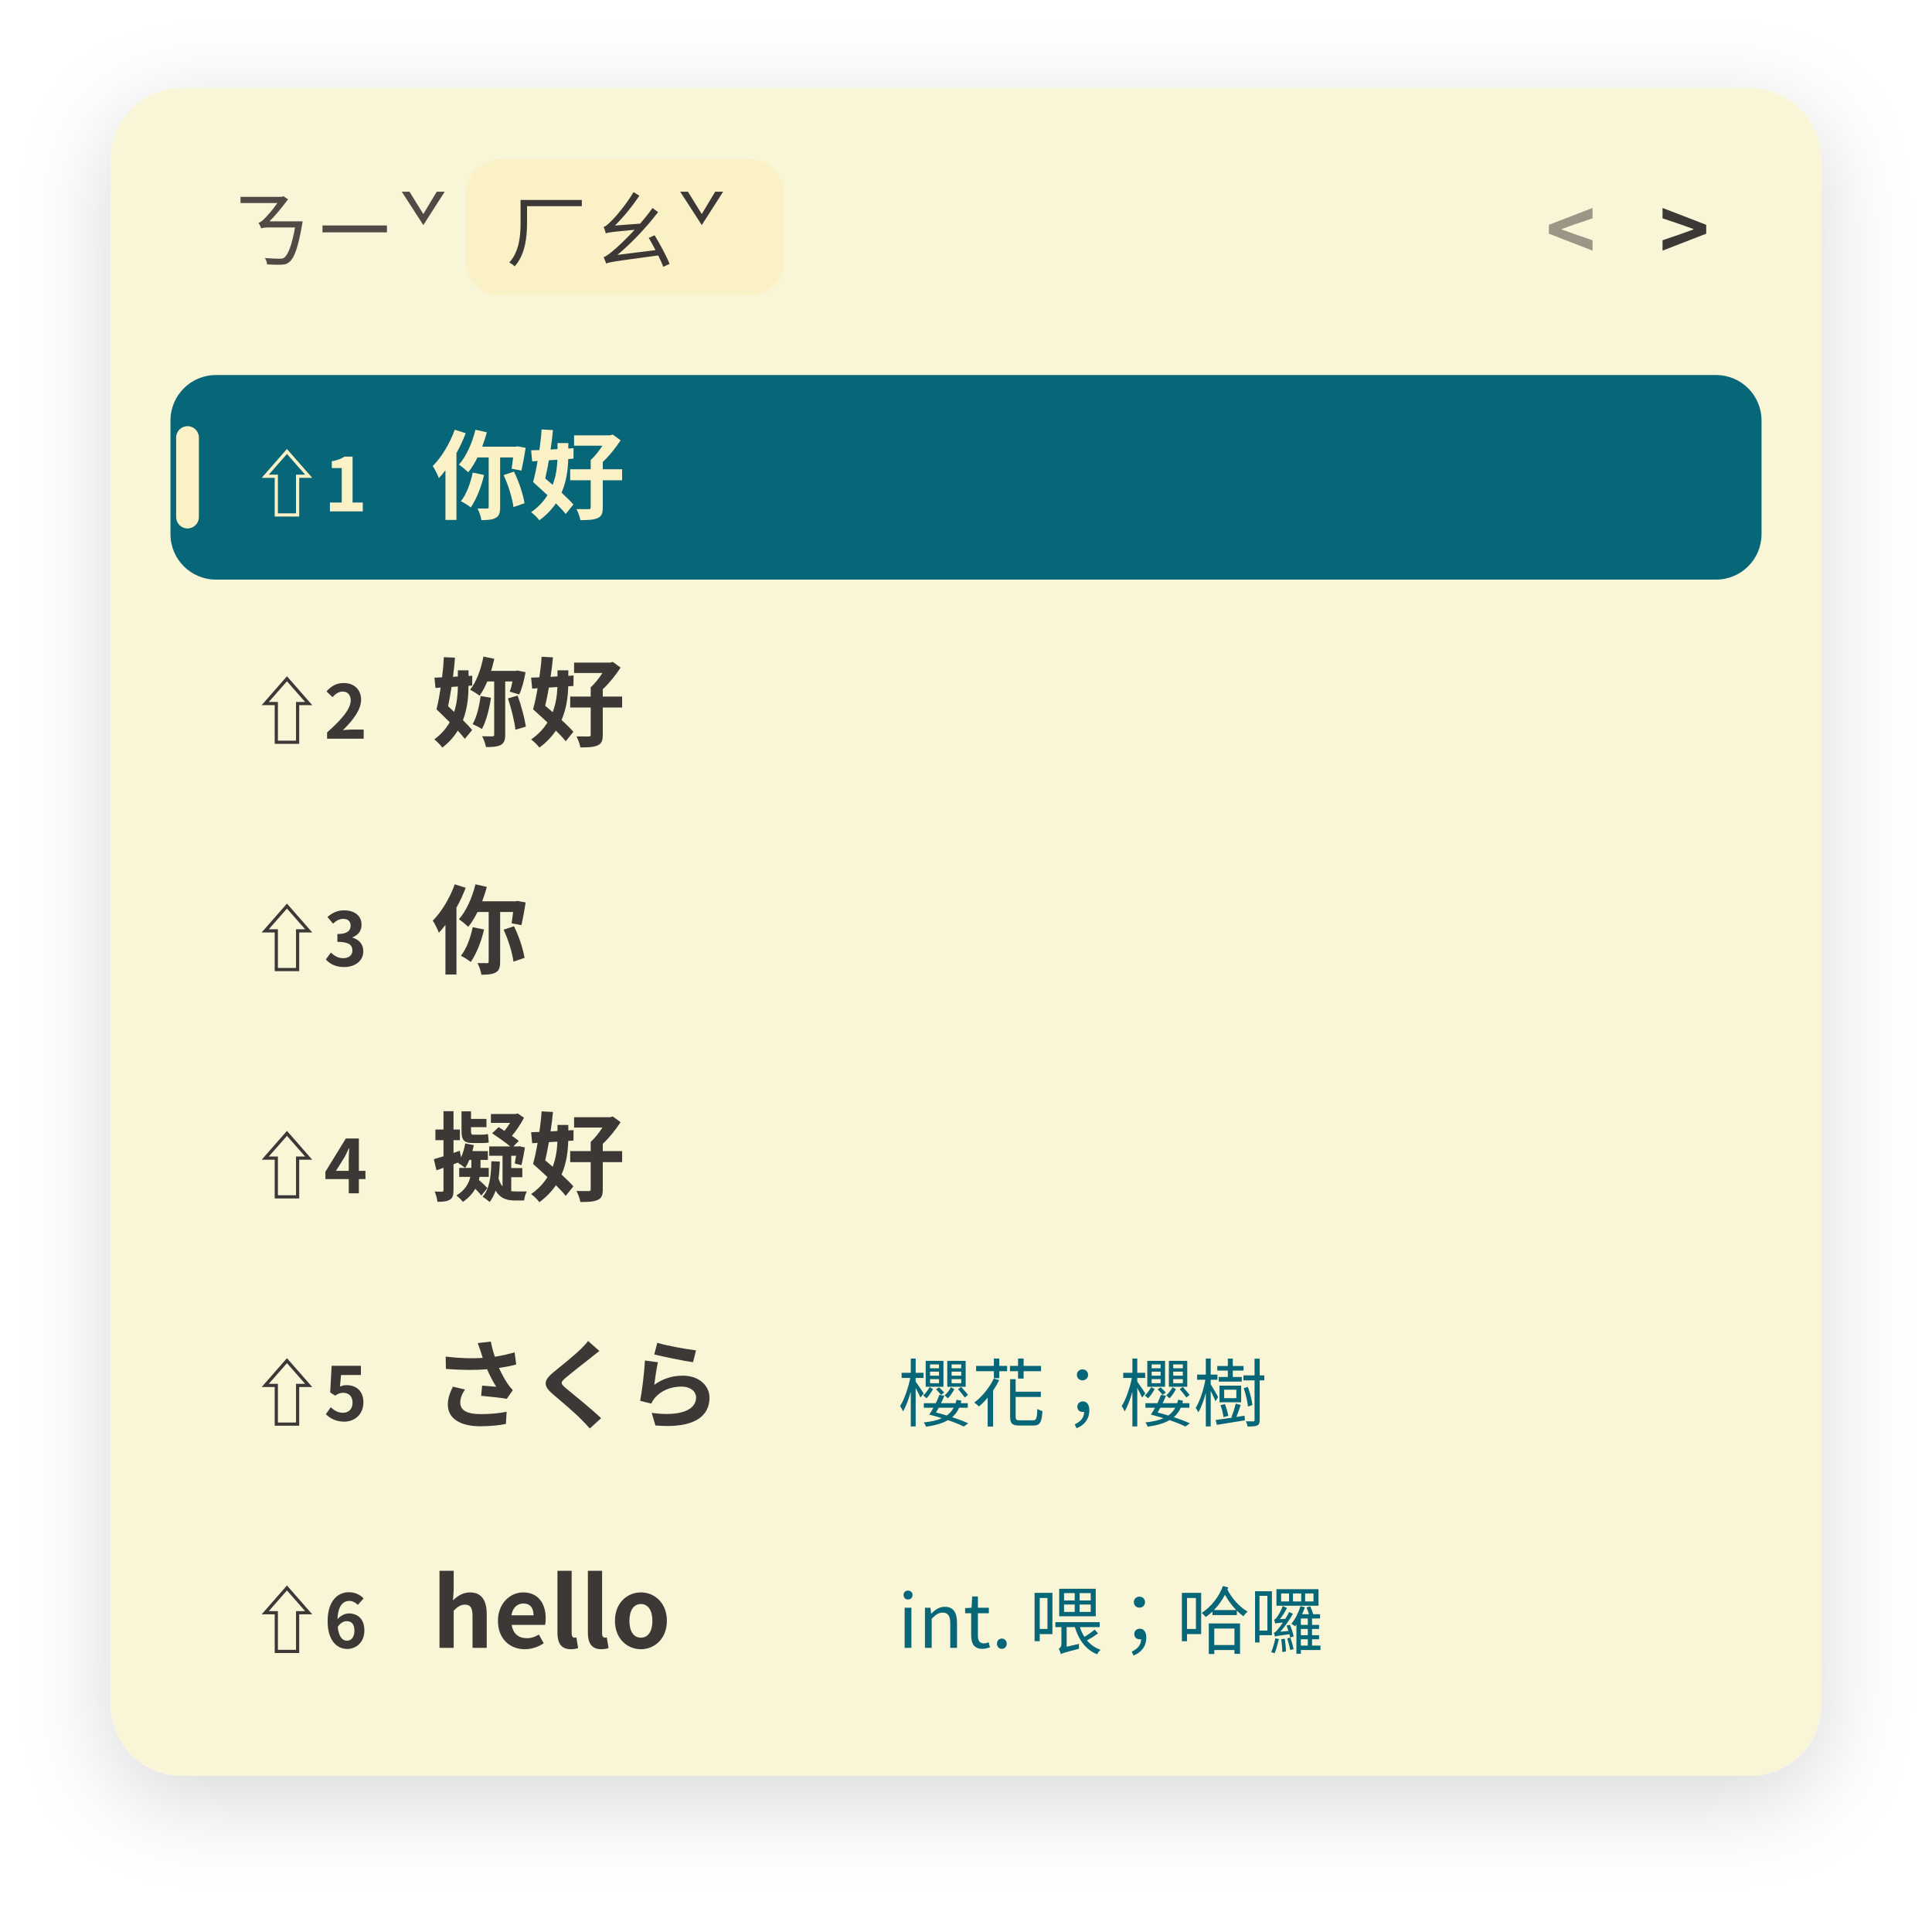
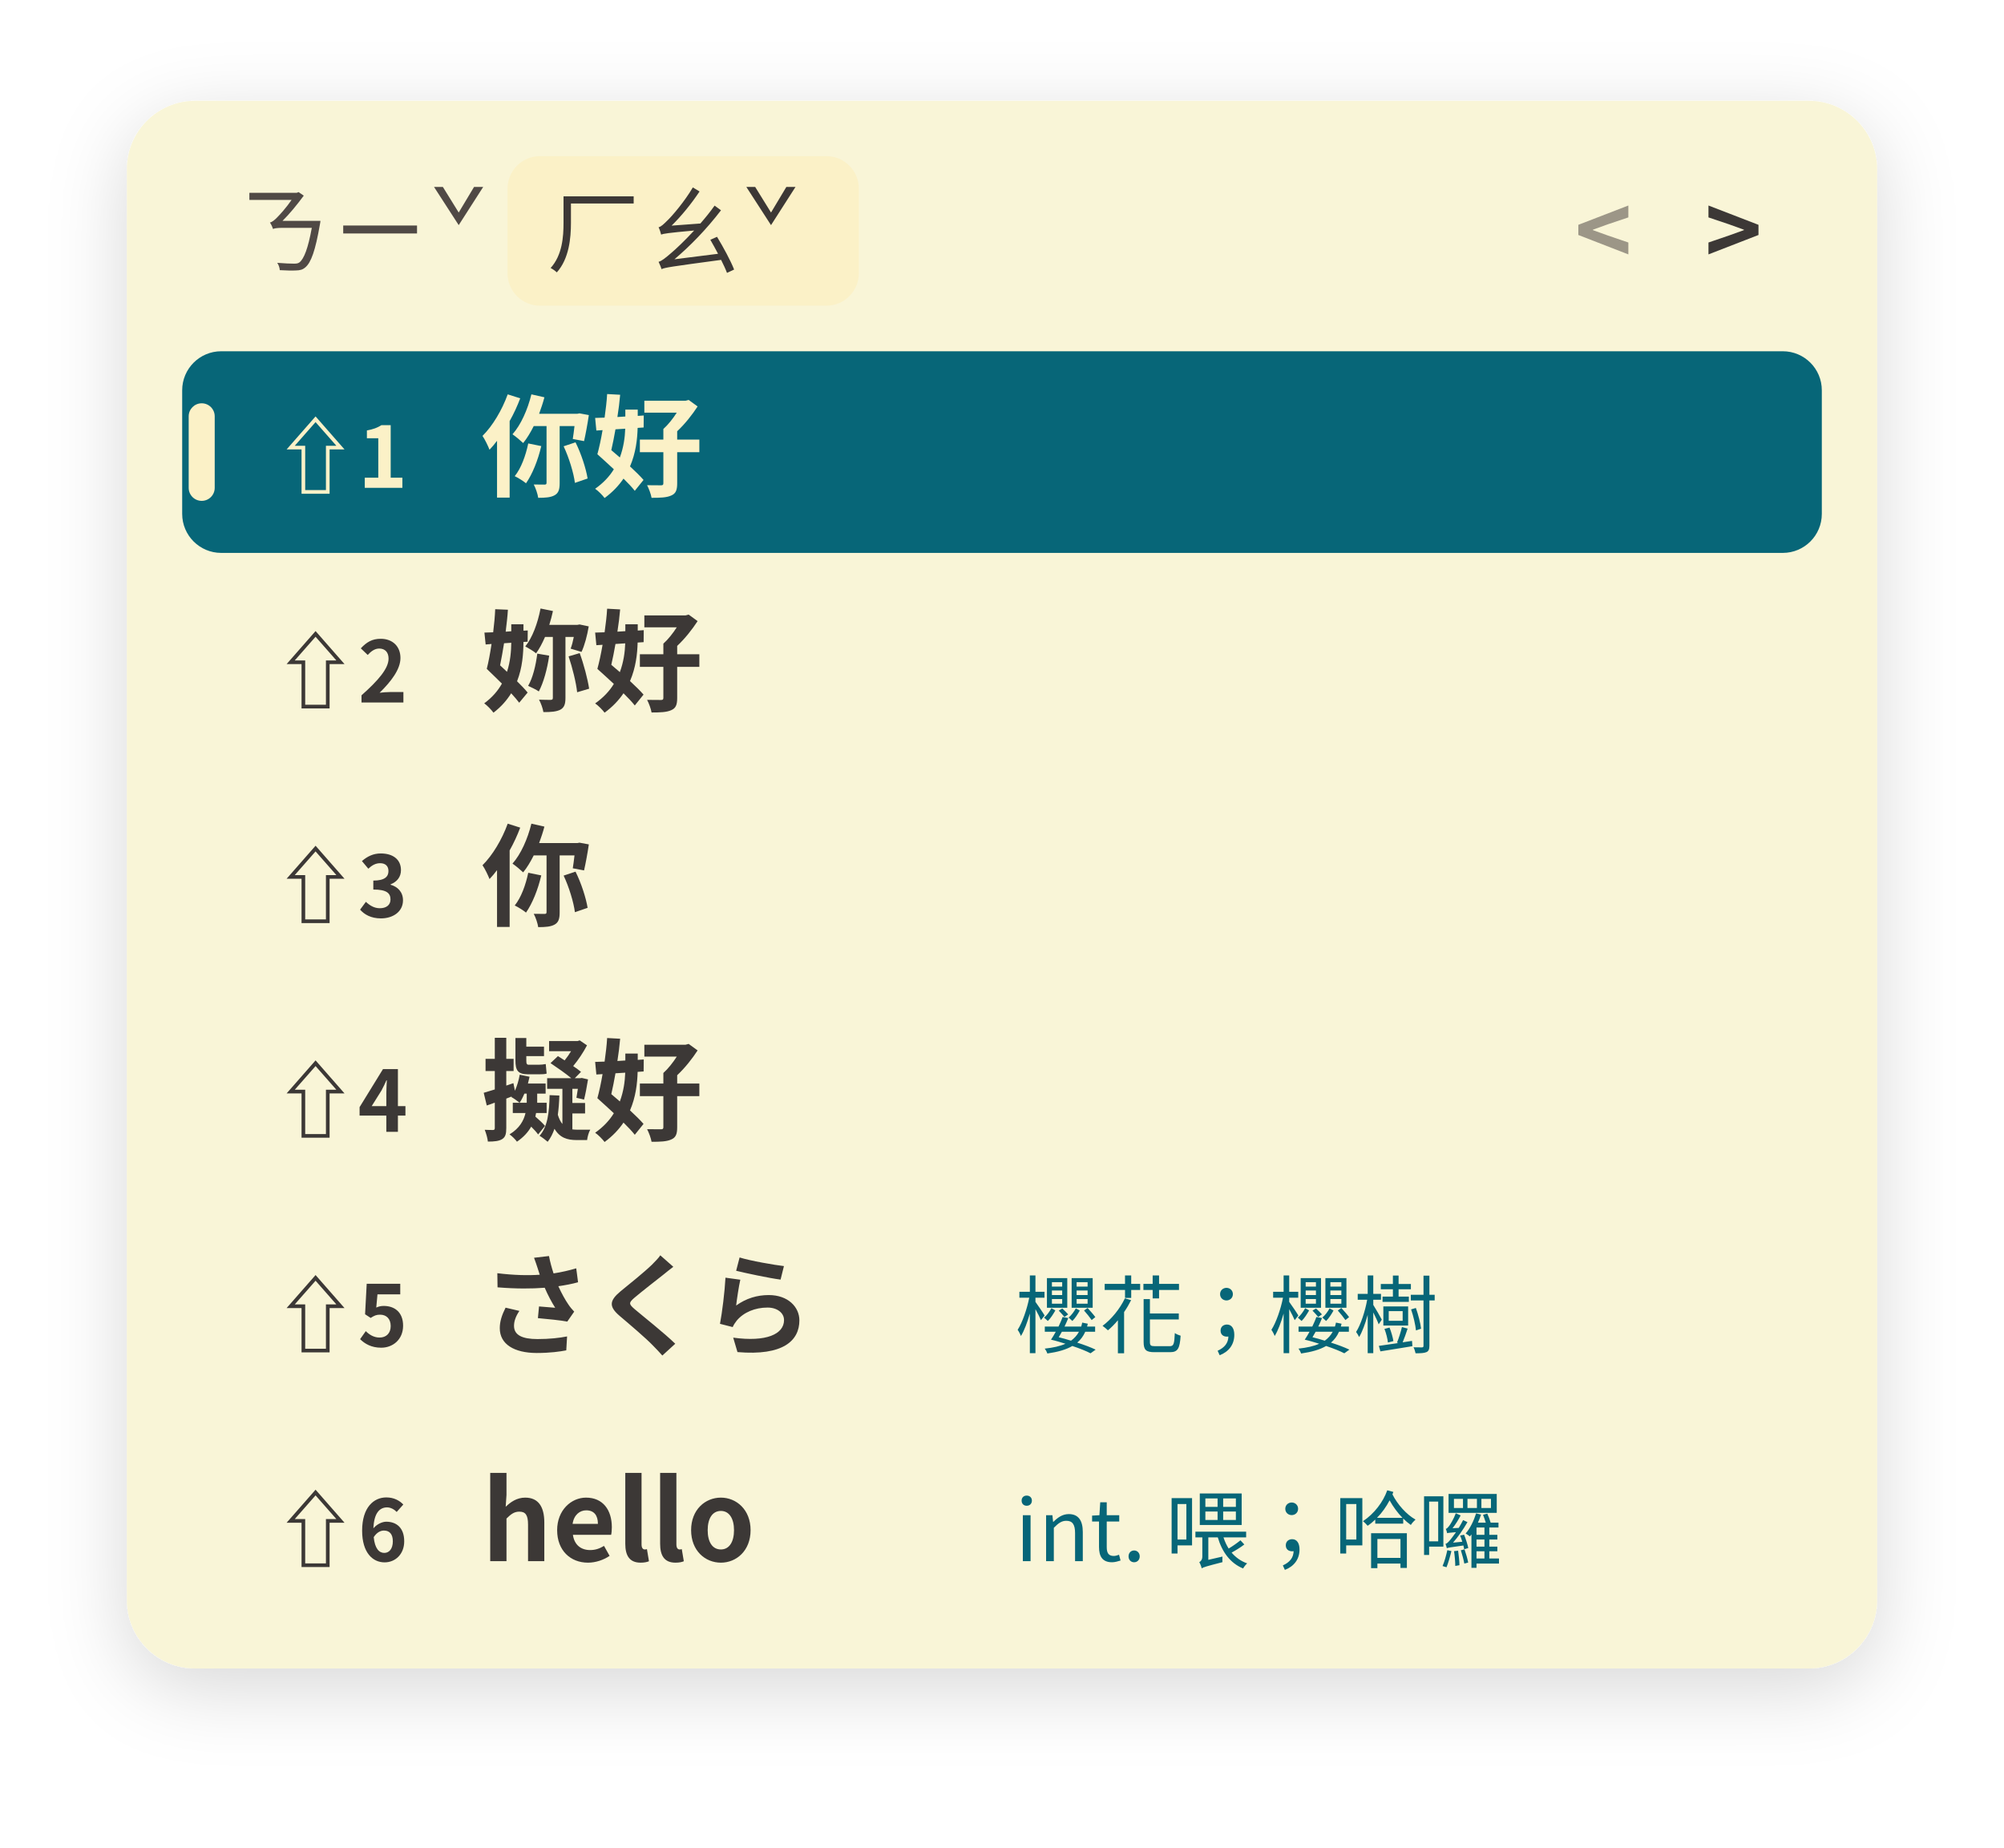
- <svg xmlns="http://www.w3.org/2000/svg" width="340" height="340" viewBox="0 0 340 340" role="img" aria-label="Nat x Theme 主題預覽">
+ <svg xmlns="http://www.w3.org/2000/svg" width="308" height="284" viewBox="0 0 308 284" role="img" aria-label="Nat x Theme 主題預覽">
  <defs>
    <filter id="s" x="-25%" y="-20%" width="150%" height="160%">
-       <feDropShadow dx="0" dy="4" stdDeviation="8" flood-color="#000" flood-opacity="0.16" />
+       <feDropShadow dx="0" dy="3" stdDeviation="6" flood-color="#000" flood-opacity="0.16" />
    </filter>
  </defs>
  <g transform="translate(20,16)" font-family="'Microsoft JhengHei','PingFang TC','Noto Sans CJK TC','Noto Sans TC',sans-serif">
-     <rect width="300" height="296" rx="12" fill="#f9f5d7" stroke="#f9f5d7" stroke-width="1" filter="url(#s)" />
-     <text x="20" y="30" font-size="15" fill="#504945">ㄋㄧˇ</text>
-     <rect x="62" y="12" width="56" height="24" rx="6" fill="#fbf1c7" />
-     <text x="69" y="30" font-size="15" fill="#3c3836">ㄏㄠˇ</text>
-     <text x="252" y="30" font-size="15" font-weight="600" fill="#504945" opacity="0.55">&lt;</text>
-     <text x="272" y="30" font-size="15" font-weight="600" fill="#3c3836">&gt;</text>
-     <rect x="10" y="50" width="280" height="36" rx="8" fill="#076678" />
-     <rect x="11" y="59" width="4" height="18" rx="2" fill="#fbf1c7" />
-     <text x="24" y="74" font-size="13" font-weight="600" fill="#fbf1c7">⇧1</text>
-     <text x="56" y="74" font-size="17" font-weight="700" fill="#fbf1c7">你好</text>
-     <text x="24" y="114" font-size="13" font-weight="600" fill="#3c3836">⇧2</text>
-     <text x="56" y="114" font-size="17" font-weight="700" fill="#3c3836">妳好</text>
-     <text x="24" y="154" font-size="13" font-weight="600" fill="#3c3836">⇧3</text>
-     <text x="56" y="154" font-size="17" font-weight="700" fill="#3c3836">你</text>
-     <text x="24" y="194" font-size="13" font-weight="600" fill="#3c3836">⇧4</text>
-     <text x="56" y="194" font-size="17" font-weight="700" fill="#3c3836">擬好</text>
-     <text x="24" y="234" font-size="13" font-weight="600" fill="#3c3836">⇧5</text>
-     <text x="56" y="234" font-size="17" font-weight="700" fill="#3c3836">さくら</text>
-     <text x="138" y="234" font-size="13" fill="#076678">櫻花；櫻樹</text>
-     <text x="24" y="274" font-size="13" font-weight="600" fill="#3c3836">⇧6</text>
-     <text x="56" y="274" font-size="17" font-weight="700" fill="#3c3836">hello</text>
-     <text x="138" y="274" font-size="13" fill="#076678">int. 喂；哈囉</text>
+     <rect width="268" height="240" rx="10" fill="#f9f5d7" stroke="#f9f5d7" stroke-width="1" filter="url(#s)" />
+     <text x="16" y="25" font-size="15" fill="#504945">ㄋㄧˇ</text>
+     <rect x="58" y="8" width="54" height="23" rx="5" fill="#fbf1c7" />
+     <text x="64" y="25" font-size="15" fill="#3c3836">ㄏㄠˇ</text>
+     <text x="222" y="25" font-size="15" font-weight="600" fill="#504945" opacity="0.55">&lt;</text>
+     <text x="242" y="25" font-size="15" font-weight="600" fill="#3c3836">&gt;</text>
+     <rect x="8" y="38" width="252" height="31" rx="6" fill="#076678" />
+     <rect x="9" y="46" width="4" height="15" rx="2" fill="#fbf1c7" />
+     <text x="22" y="59" font-size="13" font-weight="600" fill="#fbf1c7">⇧1</text>
+     <text x="54" y="59" font-size="17" font-weight="700" fill="#fbf1c7">你好</text>
+     <text x="22" y="92" font-size="13" font-weight="600" fill="#3c3836">⇧2</text>
+     <text x="54" y="92" font-size="17" font-weight="700" fill="#3c3836">妳好</text>
+     <text x="22" y="125" font-size="13" font-weight="600" fill="#3c3836">⇧3</text>
+     <text x="54" y="125" font-size="17" font-weight="700" fill="#3c3836">你</text>
+     <text x="22" y="158" font-size="13" font-weight="600" fill="#3c3836">⇧4</text>
+     <text x="54" y="158" font-size="17" font-weight="700" fill="#3c3836">擬好</text>
+     <text x="22" y="191" font-size="13" font-weight="600" fill="#3c3836">⇧5</text>
+     <text x="54" y="191" font-size="17" font-weight="700" fill="#3c3836">さくら</text>
+     <text x="136" y="191" font-size="13" fill="#076678">櫻花；櫻樹</text>
+     <text x="22" y="224" font-size="13" font-weight="600" fill="#3c3836">⇧6</text>
+     <text x="54" y="224" font-size="17" font-weight="700" fill="#3c3836">hello</text>
+     <text x="136" y="224" font-size="13" fill="#076678">int. 喂；哈囉</text>
  </g>
</svg>
